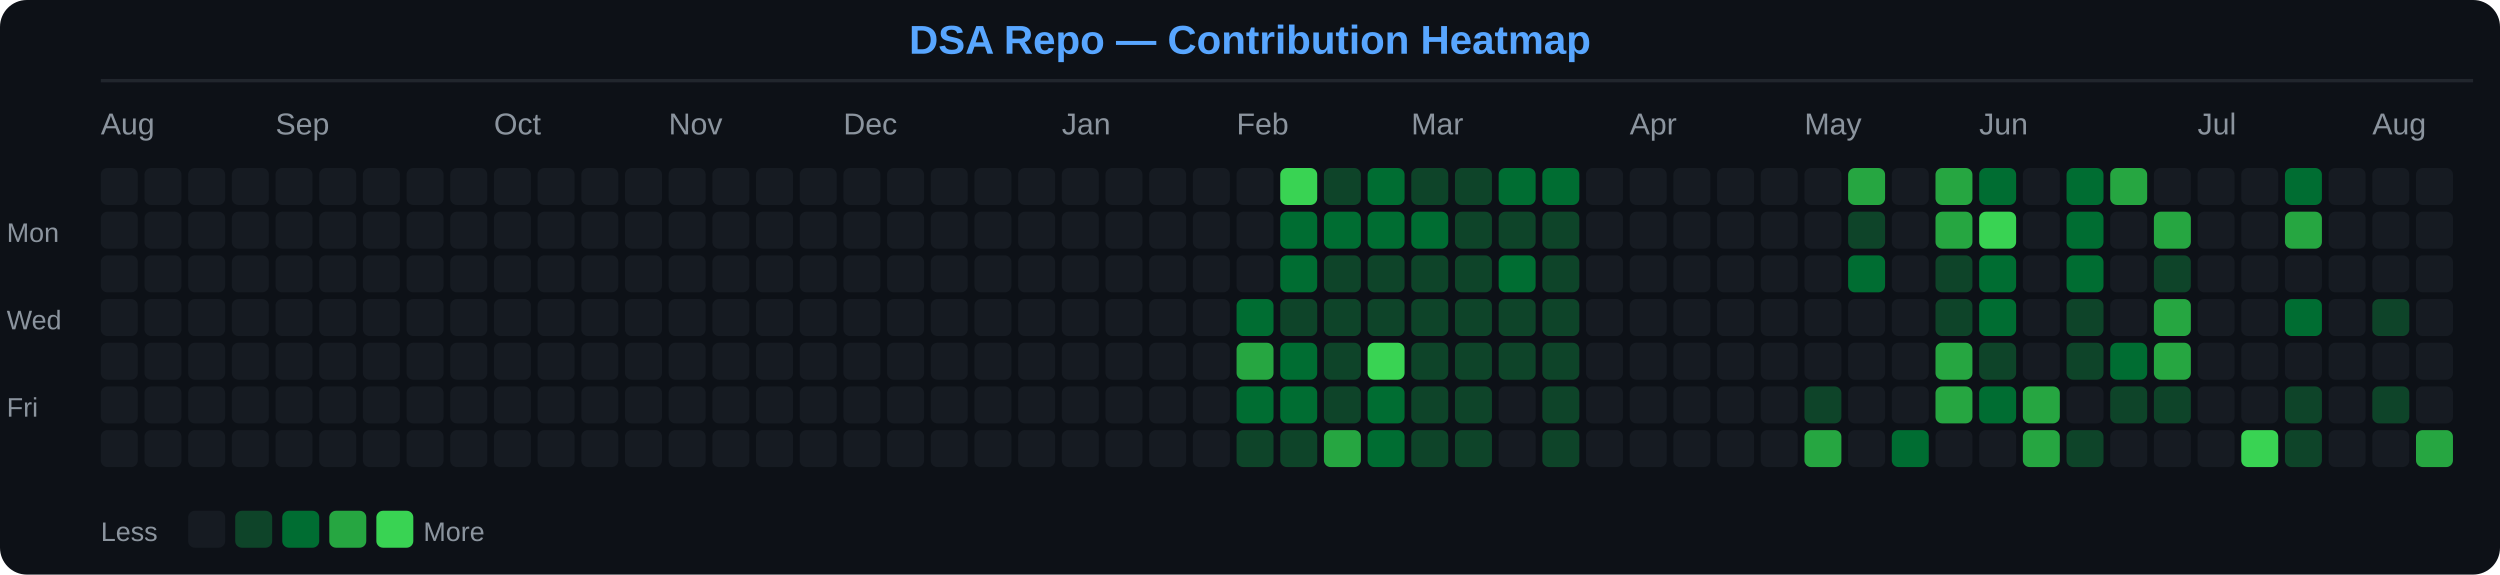
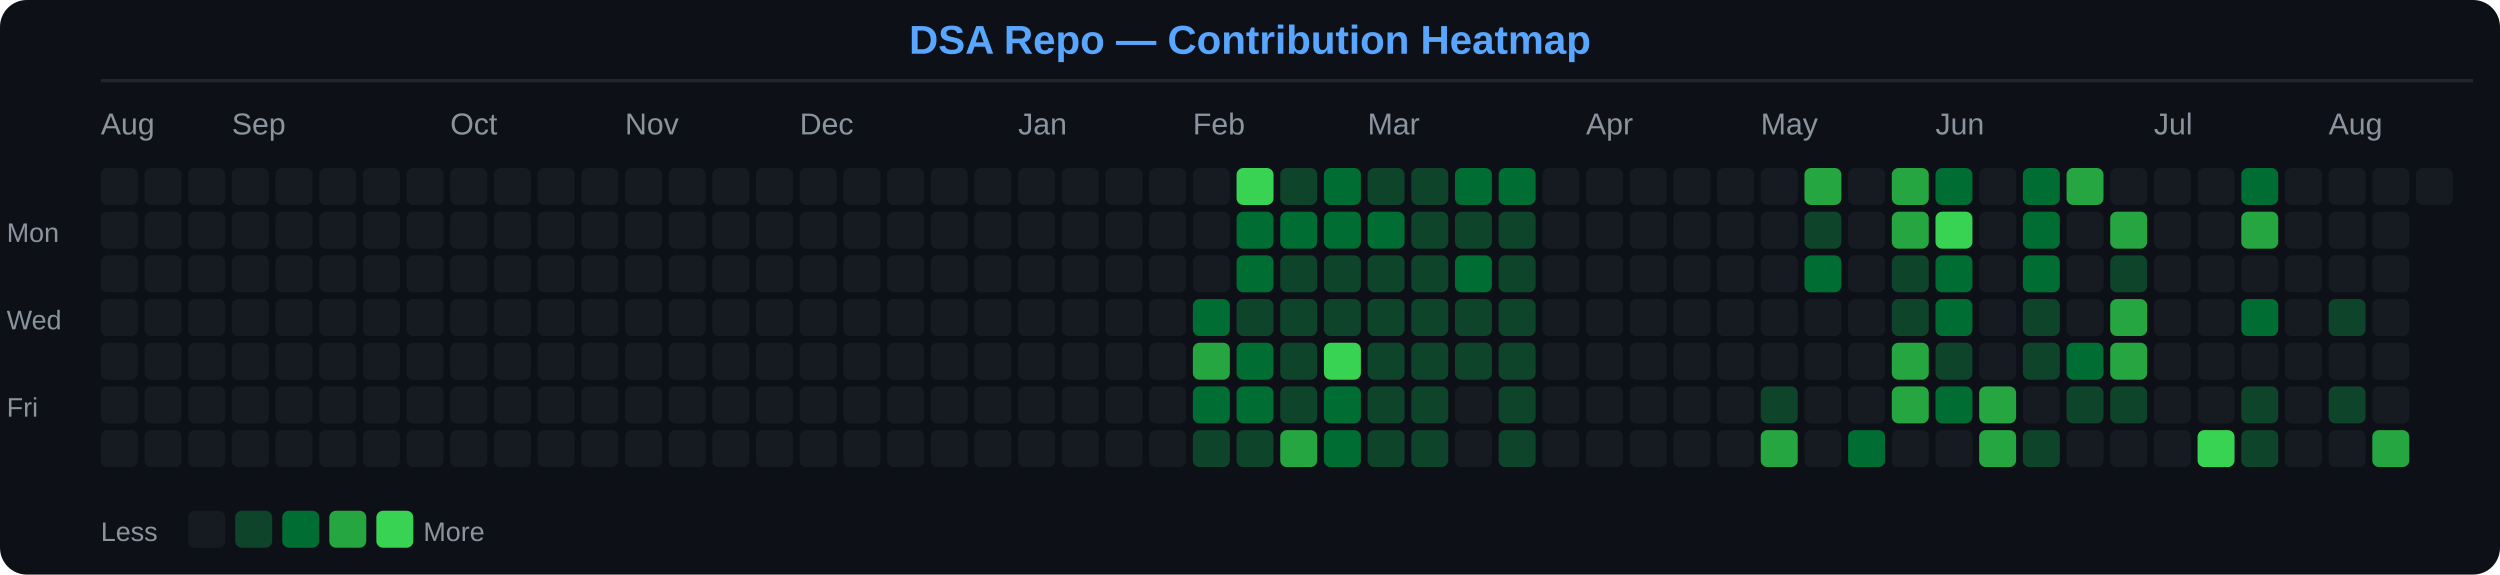
<svg xmlns="http://www.w3.org/2000/svg" width="744" height="171" viewBox="0 0 744 171">
  <rect width="744" height="171" fill="#0d1117" rx="8" />
  <text x="372" y="16" fill="#58a6ff" font-family="Arial,sans-serif" font-size="12" text-anchor="middle" font-weight="bold">DSA Repo — Contribution Heatmap</text>
  <line x1="30" y1="24" x2="736" y2="24" stroke="#21262d" stroke-width="1" />
  <text x="2" y="72" fill="#8b949e" font-family="Arial,sans-serif" font-size="8">Mon</text>
  <text x="2" y="98" fill="#8b949e" font-family="Arial,sans-serif" font-size="8">Wed</text>
  <text x="2" y="124" fill="#8b949e" font-family="Arial,sans-serif" font-size="8">Fri</text>
  <text x="30" y="40" fill="#8b949e" font-family="Arial,sans-serif" font-size="9">Aug</text>
  <rect x="30" y="50" width="11" height="11" rx="2" fill="#161b22" />
  <rect x="30" y="63" width="11" height="11" rx="2" fill="#161b22" />
  <rect x="30" y="76" width="11" height="11" rx="2" fill="#161b22" />
  <rect x="30" y="89" width="11" height="11" rx="2" fill="#161b22" />
  <rect x="30" y="102" width="11" height="11" rx="2" fill="#161b22" />
  <rect x="30" y="115" width="11" height="11" rx="2" fill="#161b22" />
  <rect x="30" y="128" width="11" height="11" rx="2" fill="#161b22" />
  <rect x="43" y="50" width="11" height="11" rx="2" fill="#161b22" />
  <rect x="43" y="63" width="11" height="11" rx="2" fill="#161b22" />
  <rect x="43" y="76" width="11" height="11" rx="2" fill="#161b22" />
  <rect x="43" y="89" width="11" height="11" rx="2" fill="#161b22" />
  <rect x="43" y="102" width="11" height="11" rx="2" fill="#161b22" />
  <rect x="43" y="115" width="11" height="11" rx="2" fill="#161b22" />
  <rect x="43" y="128" width="11" height="11" rx="2" fill="#161b22" />
  <rect x="56" y="50" width="11" height="11" rx="2" fill="#161b22" />
  <rect x="56" y="63" width="11" height="11" rx="2" fill="#161b22" />
  <rect x="56" y="76" width="11" height="11" rx="2" fill="#161b22" />
  <rect x="56" y="89" width="11" height="11" rx="2" fill="#161b22" />
  <rect x="56" y="102" width="11" height="11" rx="2" fill="#161b22" />
  <rect x="56" y="115" width="11" height="11" rx="2" fill="#161b22" />
  <rect x="56" y="128" width="11" height="11" rx="2" fill="#161b22" />
+   <text x="69" y="40" fill="#8b949e" font-family="Arial,sans-serif" font-size="9">Sep</text>
  <rect x="69" y="50" width="11" height="11" rx="2" fill="#161b22" />
  <rect x="69" y="63" width="11" height="11" rx="2" fill="#161b22" />
  <rect x="69" y="76" width="11" height="11" rx="2" fill="#161b22" />
  <rect x="69" y="89" width="11" height="11" rx="2" fill="#161b22" />
  <rect x="69" y="102" width="11" height="11" rx="2" fill="#161b22" />
  <rect x="69" y="115" width="11" height="11" rx="2" fill="#161b22" />
  <rect x="69" y="128" width="11" height="11" rx="2" fill="#161b22" />
-   <text x="82" y="40" fill="#8b949e" font-family="Arial,sans-serif" font-size="9">Sep</text>
  <rect x="82" y="50" width="11" height="11" rx="2" fill="#161b22" />
  <rect x="82" y="63" width="11" height="11" rx="2" fill="#161b22" />
  <rect x="82" y="76" width="11" height="11" rx="2" fill="#161b22" />
  <rect x="82" y="89" width="11" height="11" rx="2" fill="#161b22" />
  <rect x="82" y="102" width="11" height="11" rx="2" fill="#161b22" />
  <rect x="82" y="115" width="11" height="11" rx="2" fill="#161b22" />
  <rect x="82" y="128" width="11" height="11" rx="2" fill="#161b22" />
  <rect x="95" y="50" width="11" height="11" rx="2" fill="#161b22" />
  <rect x="95" y="63" width="11" height="11" rx="2" fill="#161b22" />
  <rect x="95" y="76" width="11" height="11" rx="2" fill="#161b22" />
  <rect x="95" y="89" width="11" height="11" rx="2" fill="#161b22" />
  <rect x="95" y="102" width="11" height="11" rx="2" fill="#161b22" />
  <rect x="95" y="115" width="11" height="11" rx="2" fill="#161b22" />
  <rect x="95" y="128" width="11" height="11" rx="2" fill="#161b22" />
  <rect x="108" y="50" width="11" height="11" rx="2" fill="#161b22" />
  <rect x="108" y="63" width="11" height="11" rx="2" fill="#161b22" />
  <rect x="108" y="76" width="11" height="11" rx="2" fill="#161b22" />
  <rect x="108" y="89" width="11" height="11" rx="2" fill="#161b22" />
  <rect x="108" y="102" width="11" height="11" rx="2" fill="#161b22" />
  <rect x="108" y="115" width="11" height="11" rx="2" fill="#161b22" />
  <rect x="108" y="128" width="11" height="11" rx="2" fill="#161b22" />
  <rect x="121" y="50" width="11" height="11" rx="2" fill="#161b22" />
  <rect x="121" y="63" width="11" height="11" rx="2" fill="#161b22" />
  <rect x="121" y="76" width="11" height="11" rx="2" fill="#161b22" />
  <rect x="121" y="89" width="11" height="11" rx="2" fill="#161b22" />
  <rect x="121" y="102" width="11" height="11" rx="2" fill="#161b22" />
  <rect x="121" y="115" width="11" height="11" rx="2" fill="#161b22" />
  <rect x="121" y="128" width="11" height="11" rx="2" fill="#161b22" />
+   <text x="134" y="40" fill="#8b949e" font-family="Arial,sans-serif" font-size="9">Oct</text>
  <rect x="134" y="50" width="11" height="11" rx="2" fill="#161b22" />
  <rect x="134" y="63" width="11" height="11" rx="2" fill="#161b22" />
  <rect x="134" y="76" width="11" height="11" rx="2" fill="#161b22" />
  <rect x="134" y="89" width="11" height="11" rx="2" fill="#161b22" />
  <rect x="134" y="102" width="11" height="11" rx="2" fill="#161b22" />
  <rect x="134" y="115" width="11" height="11" rx="2" fill="#161b22" />
  <rect x="134" y="128" width="11" height="11" rx="2" fill="#161b22" />
-   <text x="147" y="40" fill="#8b949e" font-family="Arial,sans-serif" font-size="9">Oct</text>
  <rect x="147" y="50" width="11" height="11" rx="2" fill="#161b22" />
  <rect x="147" y="63" width="11" height="11" rx="2" fill="#161b22" />
  <rect x="147" y="76" width="11" height="11" rx="2" fill="#161b22" />
  <rect x="147" y="89" width="11" height="11" rx="2" fill="#161b22" />
  <rect x="147" y="102" width="11" height="11" rx="2" fill="#161b22" />
  <rect x="147" y="115" width="11" height="11" rx="2" fill="#161b22" />
  <rect x="147" y="128" width="11" height="11" rx="2" fill="#161b22" />
  <rect x="160" y="50" width="11" height="11" rx="2" fill="#161b22" />
  <rect x="160" y="63" width="11" height="11" rx="2" fill="#161b22" />
  <rect x="160" y="76" width="11" height="11" rx="2" fill="#161b22" />
  <rect x="160" y="89" width="11" height="11" rx="2" fill="#161b22" />
  <rect x="160" y="102" width="11" height="11" rx="2" fill="#161b22" />
  <rect x="160" y="115" width="11" height="11" rx="2" fill="#161b22" />
  <rect x="160" y="128" width="11" height="11" rx="2" fill="#161b22" />
  <rect x="173" y="50" width="11" height="11" rx="2" fill="#161b22" />
  <rect x="173" y="63" width="11" height="11" rx="2" fill="#161b22" />
  <rect x="173" y="76" width="11" height="11" rx="2" fill="#161b22" />
  <rect x="173" y="89" width="11" height="11" rx="2" fill="#161b22" />
  <rect x="173" y="102" width="11" height="11" rx="2" fill="#161b22" />
  <rect x="173" y="115" width="11" height="11" rx="2" fill="#161b22" />
  <rect x="173" y="128" width="11" height="11" rx="2" fill="#161b22" />
+   <text x="186" y="40" fill="#8b949e" font-family="Arial,sans-serif" font-size="9">Nov</text>
  <rect x="186" y="50" width="11" height="11" rx="2" fill="#161b22" />
  <rect x="186" y="63" width="11" height="11" rx="2" fill="#161b22" />
  <rect x="186" y="76" width="11" height="11" rx="2" fill="#161b22" />
  <rect x="186" y="89" width="11" height="11" rx="2" fill="#161b22" />
  <rect x="186" y="102" width="11" height="11" rx="2" fill="#161b22" />
  <rect x="186" y="115" width="11" height="11" rx="2" fill="#161b22" />
  <rect x="186" y="128" width="11" height="11" rx="2" fill="#161b22" />
-   <text x="199" y="40" fill="#8b949e" font-family="Arial,sans-serif" font-size="9">Nov</text>
  <rect x="199" y="50" width="11" height="11" rx="2" fill="#161b22" />
  <rect x="199" y="63" width="11" height="11" rx="2" fill="#161b22" />
  <rect x="199" y="76" width="11" height="11" rx="2" fill="#161b22" />
  <rect x="199" y="89" width="11" height="11" rx="2" fill="#161b22" />
  <rect x="199" y="102" width="11" height="11" rx="2" fill="#161b22" />
  <rect x="199" y="115" width="11" height="11" rx="2" fill="#161b22" />
  <rect x="199" y="128" width="11" height="11" rx="2" fill="#161b22" />
  <rect x="212" y="50" width="11" height="11" rx="2" fill="#161b22" />
  <rect x="212" y="63" width="11" height="11" rx="2" fill="#161b22" />
  <rect x="212" y="76" width="11" height="11" rx="2" fill="#161b22" />
  <rect x="212" y="89" width="11" height="11" rx="2" fill="#161b22" />
  <rect x="212" y="102" width="11" height="11" rx="2" fill="#161b22" />
  <rect x="212" y="115" width="11" height="11" rx="2" fill="#161b22" />
  <rect x="212" y="128" width="11" height="11" rx="2" fill="#161b22" />
  <rect x="225" y="50" width="11" height="11" rx="2" fill="#161b22" />
  <rect x="225" y="63" width="11" height="11" rx="2" fill="#161b22" />
  <rect x="225" y="76" width="11" height="11" rx="2" fill="#161b22" />
  <rect x="225" y="89" width="11" height="11" rx="2" fill="#161b22" />
  <rect x="225" y="102" width="11" height="11" rx="2" fill="#161b22" />
  <rect x="225" y="115" width="11" height="11" rx="2" fill="#161b22" />
  <rect x="225" y="128" width="11" height="11" rx="2" fill="#161b22" />
+   <text x="238" y="40" fill="#8b949e" font-family="Arial,sans-serif" font-size="9">Dec</text>
  <rect x="238" y="50" width="11" height="11" rx="2" fill="#161b22" />
  <rect x="238" y="63" width="11" height="11" rx="2" fill="#161b22" />
  <rect x="238" y="76" width="11" height="11" rx="2" fill="#161b22" />
  <rect x="238" y="89" width="11" height="11" rx="2" fill="#161b22" />
  <rect x="238" y="102" width="11" height="11" rx="2" fill="#161b22" />
  <rect x="238" y="115" width="11" height="11" rx="2" fill="#161b22" />
  <rect x="238" y="128" width="11" height="11" rx="2" fill="#161b22" />
-   <text x="251" y="40" fill="#8b949e" font-family="Arial,sans-serif" font-size="9">Dec</text>
  <rect x="251" y="50" width="11" height="11" rx="2" fill="#161b22" />
  <rect x="251" y="63" width="11" height="11" rx="2" fill="#161b22" />
  <rect x="251" y="76" width="11" height="11" rx="2" fill="#161b22" />
  <rect x="251" y="89" width="11" height="11" rx="2" fill="#161b22" />
  <rect x="251" y="102" width="11" height="11" rx="2" fill="#161b22" />
  <rect x="251" y="115" width="11" height="11" rx="2" fill="#161b22" />
  <rect x="251" y="128" width="11" height="11" rx="2" fill="#161b22" />
  <rect x="264" y="50" width="11" height="11" rx="2" fill="#161b22" />
  <rect x="264" y="63" width="11" height="11" rx="2" fill="#161b22" />
  <rect x="264" y="76" width="11" height="11" rx="2" fill="#161b22" />
  <rect x="264" y="89" width="11" height="11" rx="2" fill="#161b22" />
  <rect x="264" y="102" width="11" height="11" rx="2" fill="#161b22" />
  <rect x="264" y="115" width="11" height="11" rx="2" fill="#161b22" />
  <rect x="264" y="128" width="11" height="11" rx="2" fill="#161b22" />
  <rect x="277" y="50" width="11" height="11" rx="2" fill="#161b22" />
  <rect x="277" y="63" width="11" height="11" rx="2" fill="#161b22" />
  <rect x="277" y="76" width="11" height="11" rx="2" fill="#161b22" />
  <rect x="277" y="89" width="11" height="11" rx="2" fill="#161b22" />
  <rect x="277" y="102" width="11" height="11" rx="2" fill="#161b22" />
  <rect x="277" y="115" width="11" height="11" rx="2" fill="#161b22" />
  <rect x="277" y="128" width="11" height="11" rx="2" fill="#161b22" />
  <rect x="290" y="50" width="11" height="11" rx="2" fill="#161b22" />
  <rect x="290" y="63" width="11" height="11" rx="2" fill="#161b22" />
  <rect x="290" y="76" width="11" height="11" rx="2" fill="#161b22" />
  <rect x="290" y="89" width="11" height="11" rx="2" fill="#161b22" />
  <rect x="290" y="102" width="11" height="11" rx="2" fill="#161b22" />
  <rect x="290" y="115" width="11" height="11" rx="2" fill="#161b22" />
  <rect x="290" y="128" width="11" height="11" rx="2" fill="#161b22" />
+   <text x="303" y="40" fill="#8b949e" font-family="Arial,sans-serif" font-size="9">Jan</text>
  <rect x="303" y="50" width="11" height="11" rx="2" fill="#161b22" />
  <rect x="303" y="63" width="11" height="11" rx="2" fill="#161b22" />
  <rect x="303" y="76" width="11" height="11" rx="2" fill="#161b22" />
  <rect x="303" y="89" width="11" height="11" rx="2" fill="#161b22" />
  <rect x="303" y="102" width="11" height="11" rx="2" fill="#161b22" />
  <rect x="303" y="115" width="11" height="11" rx="2" fill="#161b22" />
  <rect x="303" y="128" width="11" height="11" rx="2" fill="#161b22" />
-   <text x="316" y="40" fill="#8b949e" font-family="Arial,sans-serif" font-size="9">Jan</text>
  <rect x="316" y="50" width="11" height="11" rx="2" fill="#161b22" />
  <rect x="316" y="63" width="11" height="11" rx="2" fill="#161b22" />
  <rect x="316" y="76" width="11" height="11" rx="2" fill="#161b22" />
  <rect x="316" y="89" width="11" height="11" rx="2" fill="#161b22" />
  <rect x="316" y="102" width="11" height="11" rx="2" fill="#161b22" />
  <rect x="316" y="115" width="11" height="11" rx="2" fill="#161b22" />
  <rect x="316" y="128" width="11" height="11" rx="2" fill="#161b22" />
  <rect x="329" y="50" width="11" height="11" rx="2" fill="#161b22" />
  <rect x="329" y="63" width="11" height="11" rx="2" fill="#161b22" />
  <rect x="329" y="76" width="11" height="11" rx="2" fill="#161b22" />
  <rect x="329" y="89" width="11" height="11" rx="2" fill="#161b22" />
  <rect x="329" y="102" width="11" height="11" rx="2" fill="#161b22" />
  <rect x="329" y="115" width="11" height="11" rx="2" fill="#161b22" />
  <rect x="329" y="128" width="11" height="11" rx="2" fill="#161b22" />
  <rect x="342" y="50" width="11" height="11" rx="2" fill="#161b22" />
  <rect x="342" y="63" width="11" height="11" rx="2" fill="#161b22" />
  <rect x="342" y="76" width="11" height="11" rx="2" fill="#161b22" />
  <rect x="342" y="89" width="11" height="11" rx="2" fill="#161b22" />
  <rect x="342" y="102" width="11" height="11" rx="2" fill="#161b22" />
  <rect x="342" y="115" width="11" height="11" rx="2" fill="#161b22" />
  <rect x="342" y="128" width="11" height="11" rx="2" fill="#161b22" />
+   <text x="355" y="40" fill="#8b949e" font-family="Arial,sans-serif" font-size="9">Feb</text>
  <rect x="355" y="50" width="11" height="11" rx="2" fill="#161b22" />
  <rect x="355" y="63" width="11" height="11" rx="2" fill="#161b22" />
  <rect x="355" y="76" width="11" height="11" rx="2" fill="#161b22" />
-   <rect x="355" y="89" width="11" height="11" rx="2" fill="#161b22" />
-   <rect x="355" y="102" width="11" height="11" rx="2" fill="#161b22" />
-   <rect x="355" y="115" width="11" height="11" rx="2" fill="#161b22" />
-   <rect x="355" y="128" width="11" height="11" rx="2" fill="#161b22" />
-   <text x="368" y="40" fill="#8b949e" font-family="Arial,sans-serif" font-size="9">Feb</text>
-   <rect x="368" y="50" width="11" height="11" rx="2" fill="#161b22" />
-   <rect x="368" y="63" width="11" height="11" rx="2" fill="#161b22" />
-   <rect x="368" y="76" width="11" height="11" rx="2" fill="#161b22" />
-   <rect x="368" y="89" width="11" height="11" rx="2" fill="#006d32" />
-   <rect x="368" y="102" width="11" height="11" rx="2" fill="#26a641" />
+   <rect x="355" y="89" width="11" height="11" rx="2" fill="#006d32" />
+   <rect x="355" y="102" width="11" height="11" rx="2" fill="#26a641" />
+   <rect x="355" y="115" width="11" height="11" rx="2" fill="#006d32" />
+   <rect x="355" y="128" width="11" height="11" rx="2" fill="#0e4429" />
+   <rect x="368" y="50" width="11" height="11" rx="2" fill="#39d353" />
+   <rect x="368" y="63" width="11" height="11" rx="2" fill="#006d32" />
+   <rect x="368" y="76" width="11" height="11" rx="2" fill="#006d32" />
+   <rect x="368" y="89" width="11" height="11" rx="2" fill="#0e4429" />
+   <rect x="368" y="102" width="11" height="11" rx="2" fill="#006d32" />
  <rect x="368" y="115" width="11" height="11" rx="2" fill="#006d32" />
  <rect x="368" y="128" width="11" height="11" rx="2" fill="#0e4429" />
-   <rect x="381" y="50" width="11" height="11" rx="2" fill="#39d353" />
+   <rect x="381" y="50" width="11" height="11" rx="2" fill="#0e4429" />
  <rect x="381" y="63" width="11" height="11" rx="2" fill="#006d32" />
-   <rect x="381" y="76" width="11" height="11" rx="2" fill="#006d32" />
+   <rect x="381" y="76" width="11" height="11" rx="2" fill="#0e4429" />
  <rect x="381" y="89" width="11" height="11" rx="2" fill="#0e4429" />
-   <rect x="381" y="102" width="11" height="11" rx="2" fill="#006d32" />
-   <rect x="381" y="115" width="11" height="11" rx="2" fill="#006d32" />
-   <rect x="381" y="128" width="11" height="11" rx="2" fill="#0e4429" />
-   <rect x="394" y="50" width="11" height="11" rx="2" fill="#0e4429" />
+   <rect x="381" y="102" width="11" height="11" rx="2" fill="#0e4429" />
+   <rect x="381" y="115" width="11" height="11" rx="2" fill="#0e4429" />
+   <rect x="381" y="128" width="11" height="11" rx="2" fill="#26a641" />
+   <rect x="394" y="50" width="11" height="11" rx="2" fill="#006d32" />
  <rect x="394" y="63" width="11" height="11" rx="2" fill="#006d32" />
  <rect x="394" y="76" width="11" height="11" rx="2" fill="#0e4429" />
  <rect x="394" y="89" width="11" height="11" rx="2" fill="#0e4429" />
-   <rect x="394" y="102" width="11" height="11" rx="2" fill="#0e4429" />
-   <rect x="394" y="115" width="11" height="11" rx="2" fill="#0e4429" />
-   <rect x="394" y="128" width="11" height="11" rx="2" fill="#26a641" />
-   <rect x="407" y="50" width="11" height="11" rx="2" fill="#006d32" />
+   <rect x="394" y="102" width="11" height="11" rx="2" fill="#39d353" />
+   <rect x="394" y="115" width="11" height="11" rx="2" fill="#006d32" />
+   <rect x="394" y="128" width="11" height="11" rx="2" fill="#006d32" />
+   <text x="407" y="40" fill="#8b949e" font-family="Arial,sans-serif" font-size="9">Mar</text>
+   <rect x="407" y="50" width="11" height="11" rx="2" fill="#0e4429" />
  <rect x="407" y="63" width="11" height="11" rx="2" fill="#006d32" />
  <rect x="407" y="76" width="11" height="11" rx="2" fill="#0e4429" />
  <rect x="407" y="89" width="11" height="11" rx="2" fill="#0e4429" />
-   <rect x="407" y="102" width="11" height="11" rx="2" fill="#39d353" />
-   <rect x="407" y="115" width="11" height="11" rx="2" fill="#006d32" />
-   <rect x="407" y="128" width="11" height="11" rx="2" fill="#006d32" />
-   <text x="420" y="40" fill="#8b949e" font-family="Arial,sans-serif" font-size="9">Mar</text>
+   <rect x="407" y="102" width="11" height="11" rx="2" fill="#0e4429" />
+   <rect x="407" y="115" width="11" height="11" rx="2" fill="#0e4429" />
+   <rect x="407" y="128" width="11" height="11" rx="2" fill="#0e4429" />
  <rect x="420" y="50" width="11" height="11" rx="2" fill="#0e4429" />
-   <rect x="420" y="63" width="11" height="11" rx="2" fill="#006d32" />
+   <rect x="420" y="63" width="11" height="11" rx="2" fill="#0e4429" />
  <rect x="420" y="76" width="11" height="11" rx="2" fill="#0e4429" />
  <rect x="420" y="89" width="11" height="11" rx="2" fill="#0e4429" />
  <rect x="420" y="102" width="11" height="11" rx="2" fill="#0e4429" />
  <rect x="420" y="115" width="11" height="11" rx="2" fill="#0e4429" />
  <rect x="420" y="128" width="11" height="11" rx="2" fill="#0e4429" />
-   <rect x="433" y="50" width="11" height="11" rx="2" fill="#0e4429" />
+   <rect x="433" y="50" width="11" height="11" rx="2" fill="#006d32" />
  <rect x="433" y="63" width="11" height="11" rx="2" fill="#0e4429" />
-   <rect x="433" y="76" width="11" height="11" rx="2" fill="#0e4429" />
+   <rect x="433" y="76" width="11" height="11" rx="2" fill="#006d32" />
  <rect x="433" y="89" width="11" height="11" rx="2" fill="#0e4429" />
  <rect x="433" y="102" width="11" height="11" rx="2" fill="#0e4429" />
-   <rect x="433" y="115" width="11" height="11" rx="2" fill="#0e4429" />
-   <rect x="433" y="128" width="11" height="11" rx="2" fill="#0e4429" />
+   <rect x="433" y="115" width="11" height="11" rx="2" fill="#161b22" />
+   <rect x="433" y="128" width="11" height="11" rx="2" fill="#161b22" />
  <rect x="446" y="50" width="11" height="11" rx="2" fill="#006d32" />
  <rect x="446" y="63" width="11" height="11" rx="2" fill="#0e4429" />
-   <rect x="446" y="76" width="11" height="11" rx="2" fill="#006d32" />
+   <rect x="446" y="76" width="11" height="11" rx="2" fill="#0e4429" />
  <rect x="446" y="89" width="11" height="11" rx="2" fill="#0e4429" />
  <rect x="446" y="102" width="11" height="11" rx="2" fill="#0e4429" />
-   <rect x="446" y="115" width="11" height="11" rx="2" fill="#161b22" />
-   <rect x="446" y="128" width="11" height="11" rx="2" fill="#161b22" />
-   <rect x="459" y="50" width="11" height="11" rx="2" fill="#006d32" />
-   <rect x="459" y="63" width="11" height="11" rx="2" fill="#0e4429" />
-   <rect x="459" y="76" width="11" height="11" rx="2" fill="#0e4429" />
-   <rect x="459" y="89" width="11" height="11" rx="2" fill="#0e4429" />
-   <rect x="459" y="102" width="11" height="11" rx="2" fill="#0e4429" />
-   <rect x="459" y="115" width="11" height="11" rx="2" fill="#0e4429" />
-   <rect x="459" y="128" width="11" height="11" rx="2" fill="#0e4429" />
+   <rect x="446" y="115" width="11" height="11" rx="2" fill="#0e4429" />
+   <rect x="446" y="128" width="11" height="11" rx="2" fill="#0e4429" />
+   <rect x="459" y="50" width="11" height="11" rx="2" fill="#161b22" />
+   <rect x="459" y="63" width="11" height="11" rx="2" fill="#161b22" />
+   <rect x="459" y="76" width="11" height="11" rx="2" fill="#161b22" />
+   <rect x="459" y="89" width="11" height="11" rx="2" fill="#161b22" />
+   <rect x="459" y="102" width="11" height="11" rx="2" fill="#161b22" />
+   <rect x="459" y="115" width="11" height="11" rx="2" fill="#161b22" />
+   <rect x="459" y="128" width="11" height="11" rx="2" fill="#161b22" />
+   <text x="472" y="40" fill="#8b949e" font-family="Arial,sans-serif" font-size="9">Apr</text>
  <rect x="472" y="50" width="11" height="11" rx="2" fill="#161b22" />
  <rect x="472" y="63" width="11" height="11" rx="2" fill="#161b22" />
  <rect x="472" y="76" width="11" height="11" rx="2" fill="#161b22" />
  <rect x="472" y="89" width="11" height="11" rx="2" fill="#161b22" />
  <rect x="472" y="102" width="11" height="11" rx="2" fill="#161b22" />
  <rect x="472" y="115" width="11" height="11" rx="2" fill="#161b22" />
  <rect x="472" y="128" width="11" height="11" rx="2" fill="#161b22" />
-   <text x="485" y="40" fill="#8b949e" font-family="Arial,sans-serif" font-size="9">Apr</text>
  <rect x="485" y="50" width="11" height="11" rx="2" fill="#161b22" />
  <rect x="485" y="63" width="11" height="11" rx="2" fill="#161b22" />
  <rect x="485" y="76" width="11" height="11" rx="2" fill="#161b22" />
  <rect x="485" y="89" width="11" height="11" rx="2" fill="#161b22" />
  <rect x="485" y="102" width="11" height="11" rx="2" fill="#161b22" />
  <rect x="485" y="115" width="11" height="11" rx="2" fill="#161b22" />
  <rect x="485" y="128" width="11" height="11" rx="2" fill="#161b22" />
  <rect x="498" y="50" width="11" height="11" rx="2" fill="#161b22" />
  <rect x="498" y="63" width="11" height="11" rx="2" fill="#161b22" />
  <rect x="498" y="76" width="11" height="11" rx="2" fill="#161b22" />
  <rect x="498" y="89" width="11" height="11" rx="2" fill="#161b22" />
  <rect x="498" y="102" width="11" height="11" rx="2" fill="#161b22" />
  <rect x="498" y="115" width="11" height="11" rx="2" fill="#161b22" />
  <rect x="498" y="128" width="11" height="11" rx="2" fill="#161b22" />
  <rect x="511" y="50" width="11" height="11" rx="2" fill="#161b22" />
  <rect x="511" y="63" width="11" height="11" rx="2" fill="#161b22" />
  <rect x="511" y="76" width="11" height="11" rx="2" fill="#161b22" />
  <rect x="511" y="89" width="11" height="11" rx="2" fill="#161b22" />
  <rect x="511" y="102" width="11" height="11" rx="2" fill="#161b22" />
  <rect x="511" y="115" width="11" height="11" rx="2" fill="#161b22" />
  <rect x="511" y="128" width="11" height="11" rx="2" fill="#161b22" />
+   <text x="524" y="40" fill="#8b949e" font-family="Arial,sans-serif" font-size="9">May</text>
  <rect x="524" y="50" width="11" height="11" rx="2" fill="#161b22" />
  <rect x="524" y="63" width="11" height="11" rx="2" fill="#161b22" />
  <rect x="524" y="76" width="11" height="11" rx="2" fill="#161b22" />
  <rect x="524" y="89" width="11" height="11" rx="2" fill="#161b22" />
  <rect x="524" y="102" width="11" height="11" rx="2" fill="#161b22" />
-   <rect x="524" y="115" width="11" height="11" rx="2" fill="#161b22" />
-   <rect x="524" y="128" width="11" height="11" rx="2" fill="#161b22" />
-   <text x="537" y="40" fill="#8b949e" font-family="Arial,sans-serif" font-size="9">May</text>
-   <rect x="537" y="50" width="11" height="11" rx="2" fill="#161b22" />
-   <rect x="537" y="63" width="11" height="11" rx="2" fill="#161b22" />
-   <rect x="537" y="76" width="11" height="11" rx="2" fill="#161b22" />
+   <rect x="524" y="115" width="11" height="11" rx="2" fill="#0e4429" />
+   <rect x="524" y="128" width="11" height="11" rx="2" fill="#26a641" />
+   <rect x="537" y="50" width="11" height="11" rx="2" fill="#26a641" />
+   <rect x="537" y="63" width="11" height="11" rx="2" fill="#0e4429" />
+   <rect x="537" y="76" width="11" height="11" rx="2" fill="#006d32" />
  <rect x="537" y="89" width="11" height="11" rx="2" fill="#161b22" />
  <rect x="537" y="102" width="11" height="11" rx="2" fill="#161b22" />
-   <rect x="537" y="115" width="11" height="11" rx="2" fill="#0e4429" />
-   <rect x="537" y="128" width="11" height="11" rx="2" fill="#26a641" />
-   <rect x="550" y="50" width="11" height="11" rx="2" fill="#26a641" />
-   <rect x="550" y="63" width="11" height="11" rx="2" fill="#0e4429" />
-   <rect x="550" y="76" width="11" height="11" rx="2" fill="#006d32" />
+   <rect x="537" y="115" width="11" height="11" rx="2" fill="#161b22" />
+   <rect x="537" y="128" width="11" height="11" rx="2" fill="#161b22" />
+   <rect x="550" y="50" width="11" height="11" rx="2" fill="#161b22" />
+   <rect x="550" y="63" width="11" height="11" rx="2" fill="#161b22" />
+   <rect x="550" y="76" width="11" height="11" rx="2" fill="#161b22" />
  <rect x="550" y="89" width="11" height="11" rx="2" fill="#161b22" />
  <rect x="550" y="102" width="11" height="11" rx="2" fill="#161b22" />
  <rect x="550" y="115" width="11" height="11" rx="2" fill="#161b22" />
-   <rect x="550" y="128" width="11" height="11" rx="2" fill="#161b22" />
-   <rect x="563" y="50" width="11" height="11" rx="2" fill="#161b22" />
-   <rect x="563" y="63" width="11" height="11" rx="2" fill="#161b22" />
-   <rect x="563" y="76" width="11" height="11" rx="2" fill="#161b22" />
-   <rect x="563" y="89" width="11" height="11" rx="2" fill="#161b22" />
-   <rect x="563" y="102" width="11" height="11" rx="2" fill="#161b22" />
-   <rect x="563" y="115" width="11" height="11" rx="2" fill="#161b22" />
-   <rect x="563" y="128" width="11" height="11" rx="2" fill="#006d32" />
-   <rect x="576" y="50" width="11" height="11" rx="2" fill="#26a641" />
-   <rect x="576" y="63" width="11" height="11" rx="2" fill="#26a641" />
-   <rect x="576" y="76" width="11" height="11" rx="2" fill="#0e4429" />
-   <rect x="576" y="89" width="11" height="11" rx="2" fill="#0e4429" />
-   <rect x="576" y="102" width="11" height="11" rx="2" fill="#26a641" />
-   <rect x="576" y="115" width="11" height="11" rx="2" fill="#26a641" />
+   <rect x="550" y="128" width="11" height="11" rx="2" fill="#006d32" />
+   <rect x="563" y="50" width="11" height="11" rx="2" fill="#26a641" />
+   <rect x="563" y="63" width="11" height="11" rx="2" fill="#26a641" />
+   <rect x="563" y="76" width="11" height="11" rx="2" fill="#0e4429" />
+   <rect x="563" y="89" width="11" height="11" rx="2" fill="#0e4429" />
+   <rect x="563" y="102" width="11" height="11" rx="2" fill="#26a641" />
+   <rect x="563" y="115" width="11" height="11" rx="2" fill="#26a641" />
+   <rect x="563" y="128" width="11" height="11" rx="2" fill="#161b22" />
+   <text x="576" y="40" fill="#8b949e" font-family="Arial,sans-serif" font-size="9">Jun</text>
+   <rect x="576" y="50" width="11" height="11" rx="2" fill="#006d32" />
+   <rect x="576" y="63" width="11" height="11" rx="2" fill="#39d353" />
+   <rect x="576" y="76" width="11" height="11" rx="2" fill="#006d32" />
+   <rect x="576" y="89" width="11" height="11" rx="2" fill="#006d32" />
+   <rect x="576" y="102" width="11" height="11" rx="2" fill="#0e4429" />
+   <rect x="576" y="115" width="11" height="11" rx="2" fill="#006d32" />
  <rect x="576" y="128" width="11" height="11" rx="2" fill="#161b22" />
-   <text x="589" y="40" fill="#8b949e" font-family="Arial,sans-serif" font-size="9">Jun</text>
-   <rect x="589" y="50" width="11" height="11" rx="2" fill="#006d32" />
-   <rect x="589" y="63" width="11" height="11" rx="2" fill="#39d353" />
-   <rect x="589" y="76" width="11" height="11" rx="2" fill="#006d32" />
-   <rect x="589" y="89" width="11" height="11" rx="2" fill="#006d32" />
-   <rect x="589" y="102" width="11" height="11" rx="2" fill="#0e4429" />
-   <rect x="589" y="115" width="11" height="11" rx="2" fill="#006d32" />
-   <rect x="589" y="128" width="11" height="11" rx="2" fill="#161b22" />
-   <rect x="602" y="50" width="11" height="11" rx="2" fill="#161b22" />
-   <rect x="602" y="63" width="11" height="11" rx="2" fill="#161b22" />
-   <rect x="602" y="76" width="11" height="11" rx="2" fill="#161b22" />
-   <rect x="602" y="89" width="11" height="11" rx="2" fill="#161b22" />
-   <rect x="602" y="102" width="11" height="11" rx="2" fill="#161b22" />
-   <rect x="602" y="115" width="11" height="11" rx="2" fill="#26a641" />
-   <rect x="602" y="128" width="11" height="11" rx="2" fill="#26a641" />
-   <rect x="615" y="50" width="11" height="11" rx="2" fill="#006d32" />
-   <rect x="615" y="63" width="11" height="11" rx="2" fill="#006d32" />
-   <rect x="615" y="76" width="11" height="11" rx="2" fill="#006d32" />
-   <rect x="615" y="89" width="11" height="11" rx="2" fill="#0e4429" />
-   <rect x="615" y="102" width="11" height="11" rx="2" fill="#0e4429" />
-   <rect x="615" y="115" width="11" height="11" rx="2" fill="#161b22" />
-   <rect x="615" y="128" width="11" height="11" rx="2" fill="#0e4429" />
-   <rect x="628" y="50" width="11" height="11" rx="2" fill="#26a641" />
-   <rect x="628" y="63" width="11" height="11" rx="2" fill="#161b22" />
-   <rect x="628" y="76" width="11" height="11" rx="2" fill="#161b22" />
-   <rect x="628" y="89" width="11" height="11" rx="2" fill="#161b22" />
-   <rect x="628" y="102" width="11" height="11" rx="2" fill="#006d32" />
+   <rect x="589" y="50" width="11" height="11" rx="2" fill="#161b22" />
+   <rect x="589" y="63" width="11" height="11" rx="2" fill="#161b22" />
+   <rect x="589" y="76" width="11" height="11" rx="2" fill="#161b22" />
+   <rect x="589" y="89" width="11" height="11" rx="2" fill="#161b22" />
+   <rect x="589" y="102" width="11" height="11" rx="2" fill="#161b22" />
+   <rect x="589" y="115" width="11" height="11" rx="2" fill="#26a641" />
+   <rect x="589" y="128" width="11" height="11" rx="2" fill="#26a641" />
+   <rect x="602" y="50" width="11" height="11" rx="2" fill="#006d32" />
+   <rect x="602" y="63" width="11" height="11" rx="2" fill="#006d32" />
+   <rect x="602" y="76" width="11" height="11" rx="2" fill="#006d32" />
+   <rect x="602" y="89" width="11" height="11" rx="2" fill="#0e4429" />
+   <rect x="602" y="102" width="11" height="11" rx="2" fill="#0e4429" />
+   <rect x="602" y="115" width="11" height="11" rx="2" fill="#161b22" />
+   <rect x="602" y="128" width="11" height="11" rx="2" fill="#0e4429" />
+   <rect x="615" y="50" width="11" height="11" rx="2" fill="#26a641" />
+   <rect x="615" y="63" width="11" height="11" rx="2" fill="#161b22" />
+   <rect x="615" y="76" width="11" height="11" rx="2" fill="#161b22" />
+   <rect x="615" y="89" width="11" height="11" rx="2" fill="#161b22" />
+   <rect x="615" y="102" width="11" height="11" rx="2" fill="#006d32" />
+   <rect x="615" y="115" width="11" height="11" rx="2" fill="#0e4429" />
+   <rect x="615" y="128" width="11" height="11" rx="2" fill="#161b22" />
+   <rect x="628" y="50" width="11" height="11" rx="2" fill="#161b22" />
+   <rect x="628" y="63" width="11" height="11" rx="2" fill="#26a641" />
+   <rect x="628" y="76" width="11" height="11" rx="2" fill="#0e4429" />
+   <rect x="628" y="89" width="11" height="11" rx="2" fill="#26a641" />
+   <rect x="628" y="102" width="11" height="11" rx="2" fill="#26a641" />
  <rect x="628" y="115" width="11" height="11" rx="2" fill="#0e4429" />
  <rect x="628" y="128" width="11" height="11" rx="2" fill="#161b22" />
+   <text x="641" y="40" fill="#8b949e" font-family="Arial,sans-serif" font-size="9">Jul</text>
  <rect x="641" y="50" width="11" height="11" rx="2" fill="#161b22" />
-   <rect x="641" y="63" width="11" height="11" rx="2" fill="#26a641" />
-   <rect x="641" y="76" width="11" height="11" rx="2" fill="#0e4429" />
-   <rect x="641" y="89" width="11" height="11" rx="2" fill="#26a641" />
-   <rect x="641" y="102" width="11" height="11" rx="2" fill="#26a641" />
-   <rect x="641" y="115" width="11" height="11" rx="2" fill="#0e4429" />
+   <rect x="641" y="63" width="11" height="11" rx="2" fill="#161b22" />
+   <rect x="641" y="76" width="11" height="11" rx="2" fill="#161b22" />
+   <rect x="641" y="89" width="11" height="11" rx="2" fill="#161b22" />
+   <rect x="641" y="102" width="11" height="11" rx="2" fill="#161b22" />
+   <rect x="641" y="115" width="11" height="11" rx="2" fill="#161b22" />
  <rect x="641" y="128" width="11" height="11" rx="2" fill="#161b22" />
-   <text x="654" y="40" fill="#8b949e" font-family="Arial,sans-serif" font-size="9">Jul</text>
  <rect x="654" y="50" width="11" height="11" rx="2" fill="#161b22" />
  <rect x="654" y="63" width="11" height="11" rx="2" fill="#161b22" />
  <rect x="654" y="76" width="11" height="11" rx="2" fill="#161b22" />
  <rect x="654" y="89" width="11" height="11" rx="2" fill="#161b22" />
  <rect x="654" y="102" width="11" height="11" rx="2" fill="#161b22" />
  <rect x="654" y="115" width="11" height="11" rx="2" fill="#161b22" />
-   <rect x="654" y="128" width="11" height="11" rx="2" fill="#161b22" />
-   <rect x="667" y="50" width="11" height="11" rx="2" fill="#161b22" />
-   <rect x="667" y="63" width="11" height="11" rx="2" fill="#161b22" />
+   <rect x="654" y="128" width="11" height="11" rx="2" fill="#39d353" />
+   <rect x="667" y="50" width="11" height="11" rx="2" fill="#006d32" />
+   <rect x="667" y="63" width="11" height="11" rx="2" fill="#26a641" />
  <rect x="667" y="76" width="11" height="11" rx="2" fill="#161b22" />
-   <rect x="667" y="89" width="11" height="11" rx="2" fill="#161b22" />
+   <rect x="667" y="89" width="11" height="11" rx="2" fill="#006d32" />
  <rect x="667" y="102" width="11" height="11" rx="2" fill="#161b22" />
-   <rect x="667" y="115" width="11" height="11" rx="2" fill="#161b22" />
-   <rect x="667" y="128" width="11" height="11" rx="2" fill="#39d353" />
-   <rect x="680" y="50" width="11" height="11" rx="2" fill="#006d32" />
-   <rect x="680" y="63" width="11" height="11" rx="2" fill="#26a641" />
+   <rect x="667" y="115" width="11" height="11" rx="2" fill="#0e4429" />
+   <rect x="667" y="128" width="11" height="11" rx="2" fill="#0e4429" />
+   <rect x="680" y="50" width="11" height="11" rx="2" fill="#161b22" />
+   <rect x="680" y="63" width="11" height="11" rx="2" fill="#161b22" />
  <rect x="680" y="76" width="11" height="11" rx="2" fill="#161b22" />
-   <rect x="680" y="89" width="11" height="11" rx="2" fill="#006d32" />
+   <rect x="680" y="89" width="11" height="11" rx="2" fill="#161b22" />
  <rect x="680" y="102" width="11" height="11" rx="2" fill="#161b22" />
-   <rect x="680" y="115" width="11" height="11" rx="2" fill="#0e4429" />
-   <rect x="680" y="128" width="11" height="11" rx="2" fill="#0e4429" />
+   <rect x="680" y="115" width="11" height="11" rx="2" fill="#161b22" />
+   <rect x="680" y="128" width="11" height="11" rx="2" fill="#161b22" />
+   <text x="693" y="40" fill="#8b949e" font-family="Arial,sans-serif" font-size="9">Aug</text>
  <rect x="693" y="50" width="11" height="11" rx="2" fill="#161b22" />
  <rect x="693" y="63" width="11" height="11" rx="2" fill="#161b22" />
  <rect x="693" y="76" width="11" height="11" rx="2" fill="#161b22" />
-   <rect x="693" y="89" width="11" height="11" rx="2" fill="#161b22" />
+   <rect x="693" y="89" width="11" height="11" rx="2" fill="#0e4429" />
  <rect x="693" y="102" width="11" height="11" rx="2" fill="#161b22" />
-   <rect x="693" y="115" width="11" height="11" rx="2" fill="#161b22" />
+   <rect x="693" y="115" width="11" height="11" rx="2" fill="#0e4429" />
  <rect x="693" y="128" width="11" height="11" rx="2" fill="#161b22" />
-   <text x="706" y="40" fill="#8b949e" font-family="Arial,sans-serif" font-size="9">Aug</text>
  <rect x="706" y="50" width="11" height="11" rx="2" fill="#161b22" />
  <rect x="706" y="63" width="11" height="11" rx="2" fill="#161b22" />
  <rect x="706" y="76" width="11" height="11" rx="2" fill="#161b22" />
-   <rect x="706" y="89" width="11" height="11" rx="2" fill="#0e4429" />
+   <rect x="706" y="89" width="11" height="11" rx="2" fill="#161b22" />
  <rect x="706" y="102" width="11" height="11" rx="2" fill="#161b22" />
-   <rect x="706" y="115" width="11" height="11" rx="2" fill="#0e4429" />
-   <rect x="706" y="128" width="11" height="11" rx="2" fill="#161b22" />
+   <rect x="706" y="115" width="11" height="11" rx="2" fill="#161b22" />
+   <rect x="706" y="128" width="11" height="11" rx="2" fill="#26a641" />
  <rect x="719" y="50" width="11" height="11" rx="2" fill="#161b22" />
-   <rect x="719" y="63" width="11" height="11" rx="2" fill="#161b22" />
-   <rect x="719" y="76" width="11" height="11" rx="2" fill="#161b22" />
-   <rect x="719" y="89" width="11" height="11" rx="2" fill="#161b22" />
-   <rect x="719" y="102" width="11" height="11" rx="2" fill="#161b22" />
-   <rect x="719" y="115" width="11" height="11" rx="2" fill="#161b22" />
-   <rect x="719" y="128" width="11" height="11" rx="2" fill="#26a641" />
  <text x="30" y="161" fill="#8b949e" font-family="Arial,sans-serif" font-size="8">Less</text>
  <rect x="56" y="152" width="11" height="11" rx="2" fill="#161b22" />
  <rect x="70" y="152" width="11" height="11" rx="2" fill="#0e4429" />
  <rect x="84" y="152" width="11" height="11" rx="2" fill="#006d32" />
  <rect x="98" y="152" width="11" height="11" rx="2" fill="#26a641" />
  <rect x="112" y="152" width="11" height="11" rx="2" fill="#39d353" />
  <text x="126" y="161" fill="#8b949e" font-family="Arial,sans-serif" font-size="8">More</text>
</svg>
